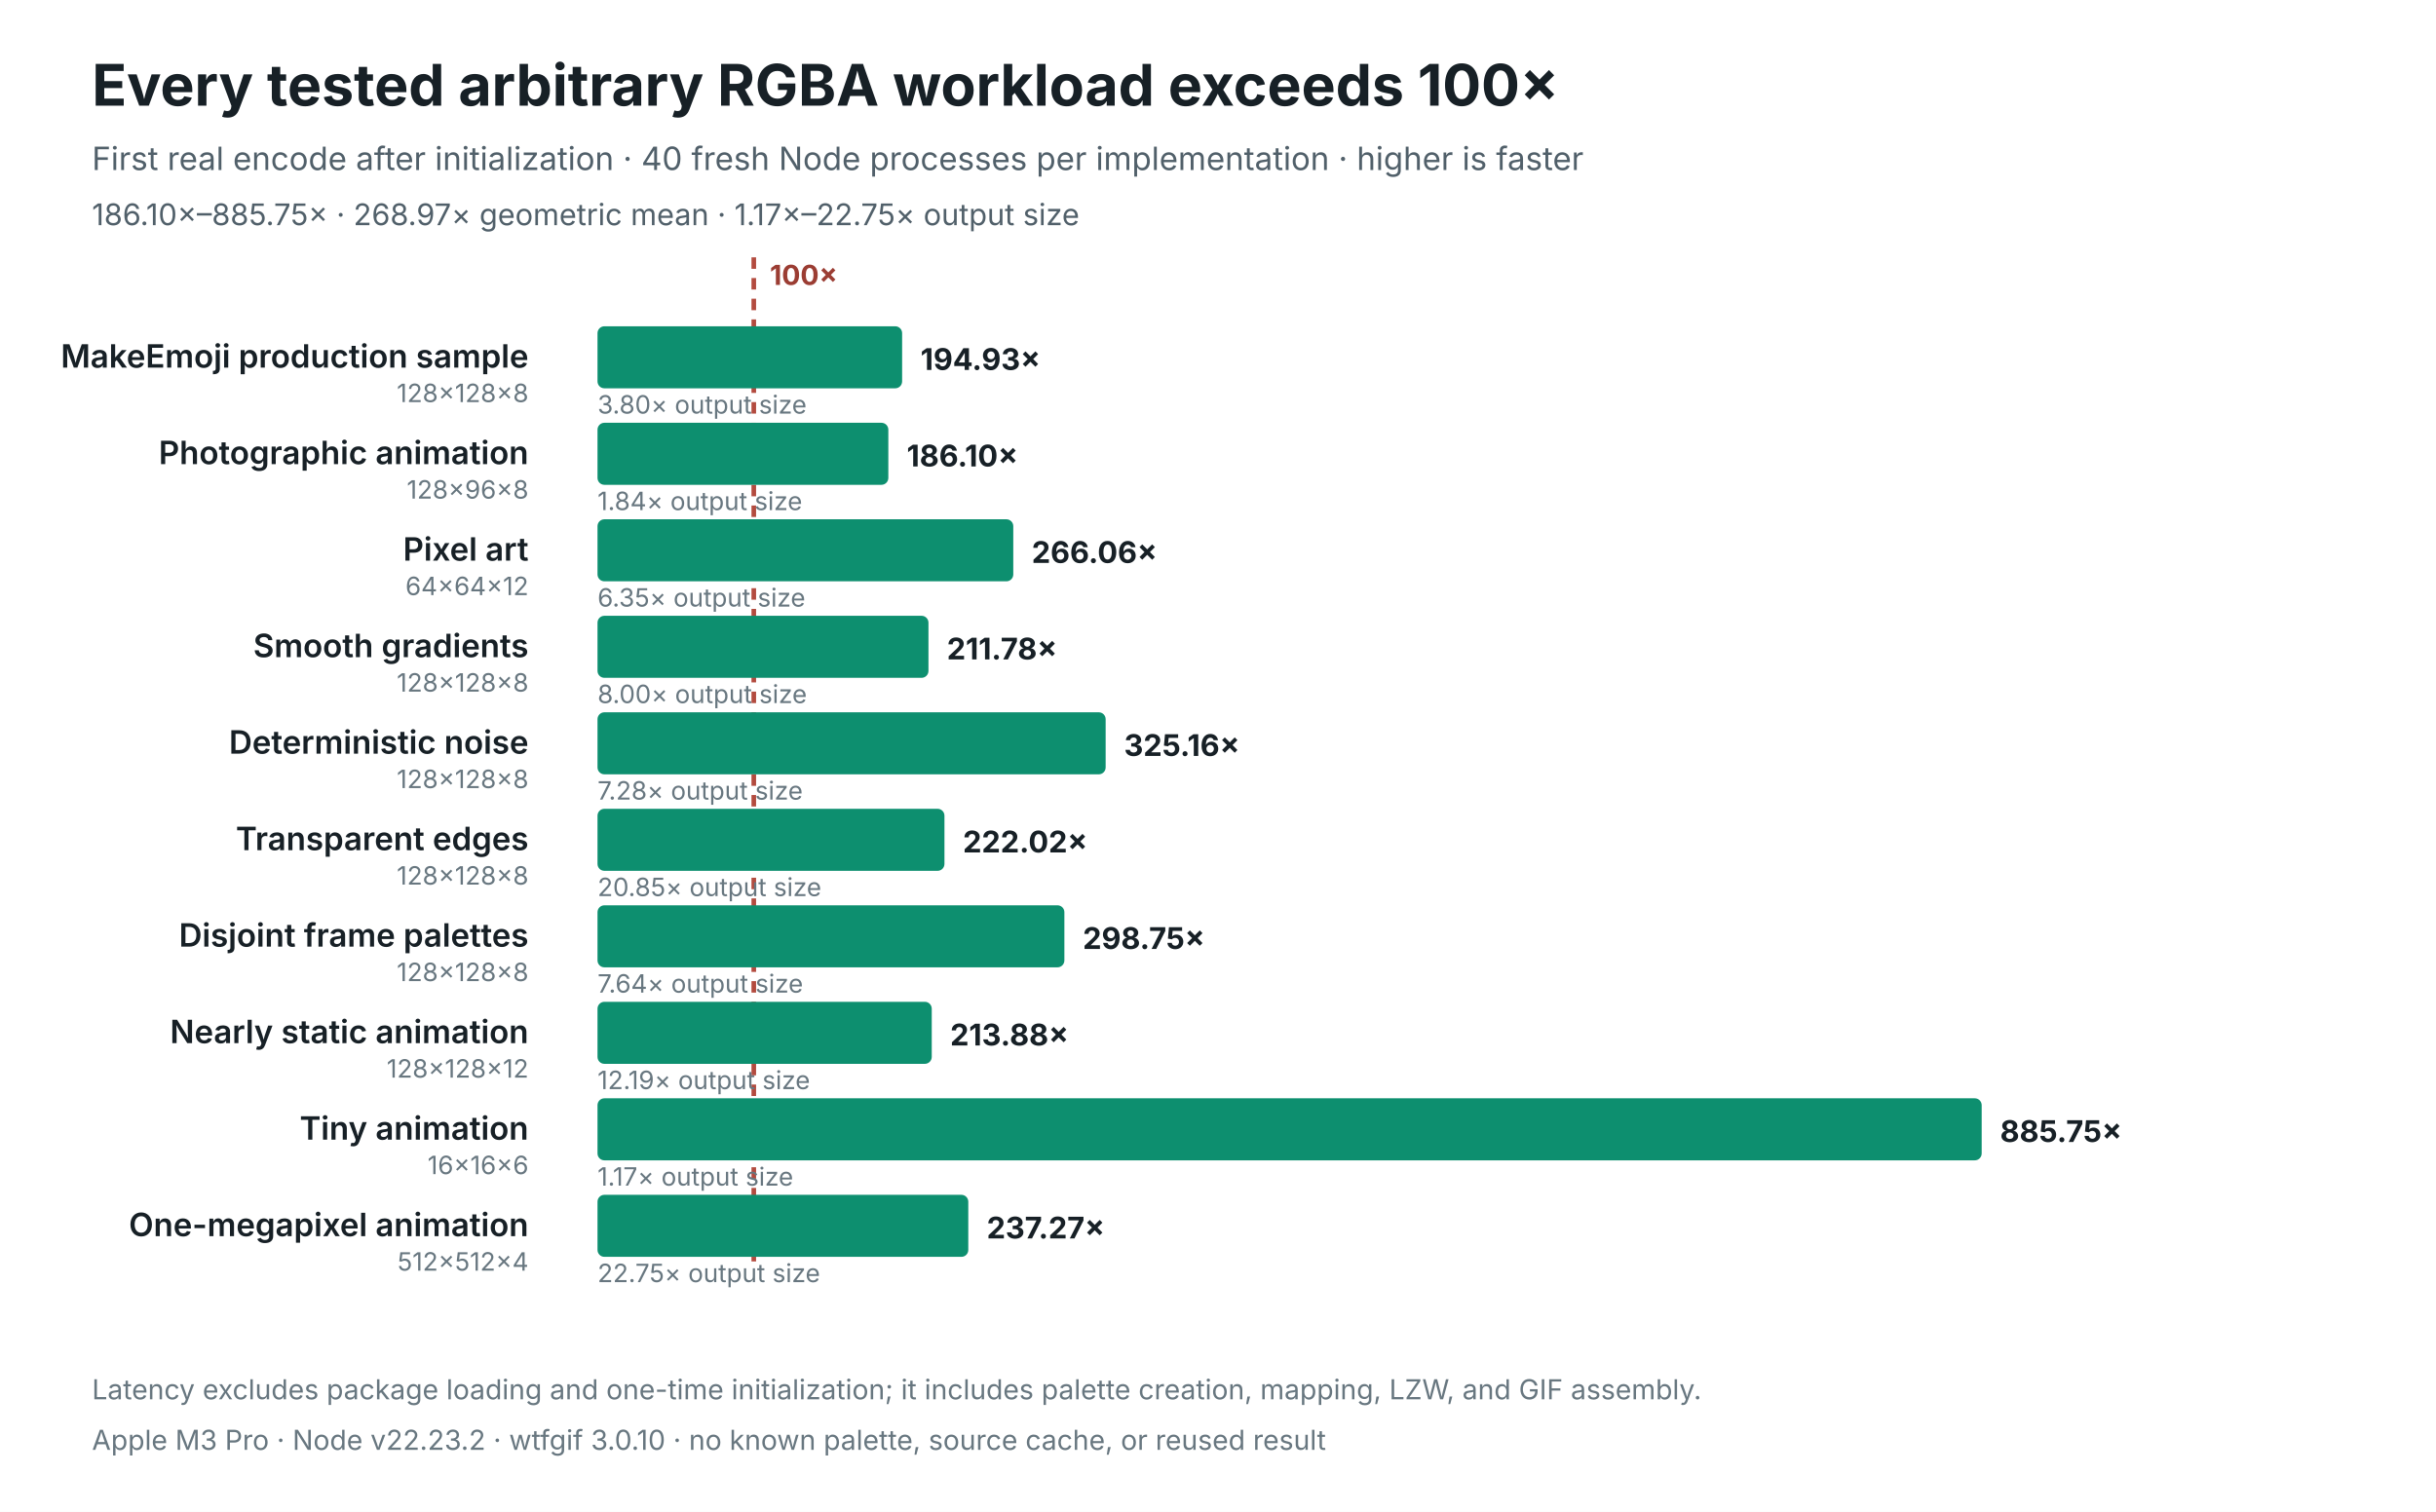
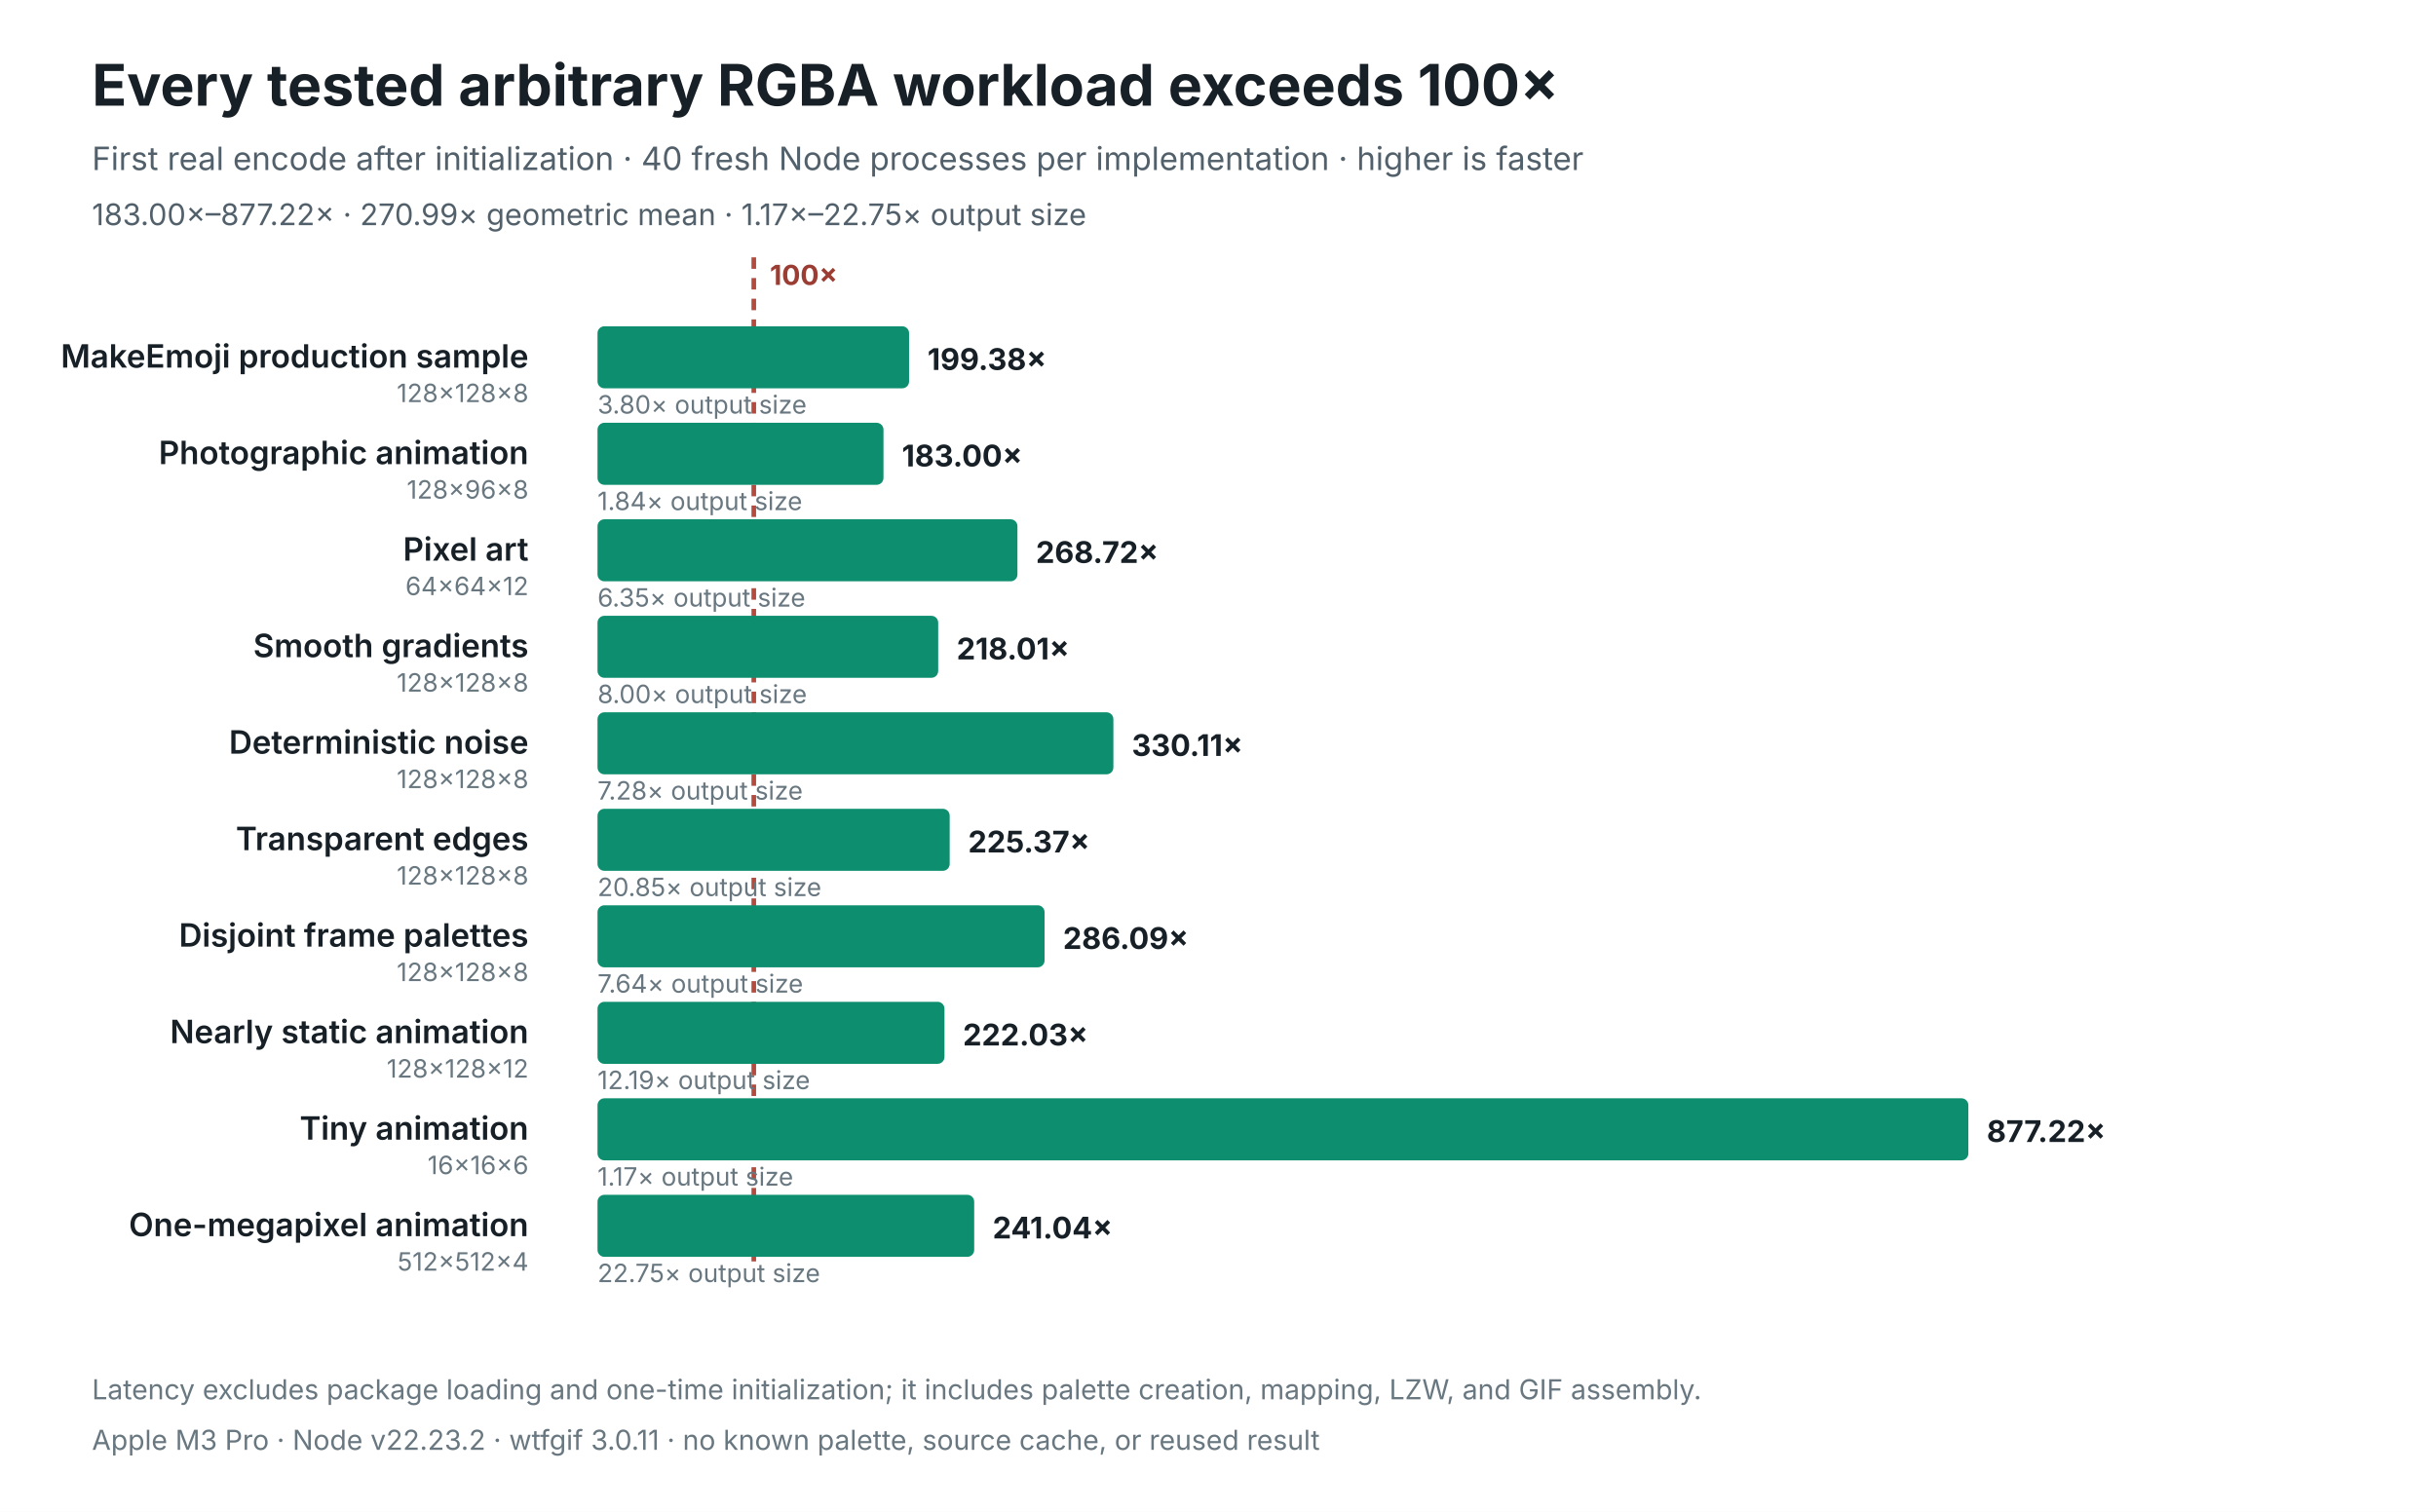
<svg xmlns="http://www.w3.org/2000/svg" width="1060" height="658" viewBox="0 0 1060 658" role="img" aria-labelledby="title desc">
  <rect width="100%" height="100%" fill="#ffffff" />
  <g font-family="ui-sans-serif, -apple-system, BlinkMacSystemFont, Segoe UI, sans-serif" fill="#172026">
    <text x="40" y="46" font-size="25" font-weight="700">Every tested arbitrary RGBA workload exceeds 100×</text>
    <text x="40" y="74" font-size="14" fill="#51606a">First real encode after initialization · 40 fresh Node processes per implementation · higher is faster</text>
-     <text x="40" y="98" font-size="13" fill="#51606a">186.10×–885.75× · 268.97× geometric mean · 1.17×–22.75× output size</text>
+     <text x="40" y="98" font-size="13" fill="#51606a">183.00×–877.22× · 270.99× geometric mean · 1.17×–22.75× output size</text>
    <line x1="328" y1="112" x2="328" y2="552" stroke="#b34b3f" stroke-width="2" stroke-dasharray="5 4" />
    <text x="335" y="124" font-size="12" font-weight="700" fill="#9b3d33">100×</text>
    <text x="230" y="160" text-anchor="end" font-size="14" font-weight="600">MakeEmoji production sample</text>
    <text x="230" y="175" text-anchor="end" font-size="11" fill="#687780">128×128×8</text>
-     <rect x="260" y="142" width="132.55" height="27" rx="3" fill="#0d8f6f" />
-     <text x="400.55" y="161" font-size="13" font-weight="700">194.93×</text>
+     <rect x="260" y="142" width="135.58" height="27" rx="3" fill="#0d8f6f" />
+     <text x="403.58" y="161" font-size="13" font-weight="700">199.38×</text>
    <text x="260" y="180" font-size="11" fill="#687780">3.80× output size</text>
    <text x="230" y="202" text-anchor="end" font-size="14" font-weight="600">Photographic animation</text>
    <text x="230" y="217" text-anchor="end" font-size="11" fill="#687780">128×96×8</text>
-     <rect x="260" y="184" width="126.55" height="27" rx="3" fill="#0d8f6f" />
-     <text x="394.55" y="203" font-size="13" font-weight="700">186.10×</text>
+     <rect x="260" y="184" width="124.44" height="27" rx="3" fill="#0d8f6f" />
+     <text x="392.44" y="203" font-size="13" font-weight="700">183.00×</text>
    <text x="260" y="222" font-size="11" fill="#687780">1.84× output size</text>
    <text x="230" y="244" text-anchor="end" font-size="14" font-weight="600">Pixel art</text>
    <text x="230" y="259" text-anchor="end" font-size="11" fill="#687780">64×64×12</text>
-     <rect x="260" y="226" width="180.92" height="27" rx="3" fill="#0d8f6f" />
-     <text x="448.92" y="245" font-size="13" font-weight="700">266.06×</text>
+     <rect x="260" y="226" width="182.73" height="27" rx="3" fill="#0d8f6f" />
+     <text x="450.73" y="245" font-size="13" font-weight="700">268.72×</text>
    <text x="260" y="264" font-size="11" fill="#687780">6.35× output size</text>
    <text x="230" y="286" text-anchor="end" font-size="14" font-weight="600">Smooth gradients</text>
    <text x="230" y="301" text-anchor="end" font-size="11" fill="#687780">128×128×8</text>
-     <rect x="260" y="268" width="144.01" height="27" rx="3" fill="#0d8f6f" />
-     <text x="412.01" y="287" font-size="13" font-weight="700">211.78×</text>
+     <rect x="260" y="268" width="148.25" height="27" rx="3" fill="#0d8f6f" />
+     <text x="416.25" y="287" font-size="13" font-weight="700">218.01×</text>
    <text x="260" y="306" font-size="11" fill="#687780">8.00× output size</text>
    <text x="230" y="328" text-anchor="end" font-size="14" font-weight="600">Deterministic noise</text>
    <text x="230" y="343" text-anchor="end" font-size="11" fill="#687780">128×128×8</text>
-     <rect x="260" y="310" width="221.11" height="27" rx="3" fill="#0d8f6f" />
-     <text x="489.11" y="329" font-size="13" font-weight="700">325.16×</text>
+     <rect x="260" y="310" width="224.48" height="27" rx="3" fill="#0d8f6f" />
+     <text x="492.48" y="329" font-size="13" font-weight="700">330.11×</text>
    <text x="260" y="348" font-size="11" fill="#687780">7.28× output size</text>
    <text x="230" y="370" text-anchor="end" font-size="14" font-weight="600">Transparent edges</text>
    <text x="230" y="385" text-anchor="end" font-size="11" fill="#687780">128×128×8</text>
-     <rect x="260" y="352" width="150.97" height="27" rx="3" fill="#0d8f6f" />
-     <text x="418.97" y="371" font-size="13" font-weight="700">222.02×</text>
+     <rect x="260" y="352" width="153.25" height="27" rx="3" fill="#0d8f6f" />
+     <text x="421.25" y="371" font-size="13" font-weight="700">225.37×</text>
    <text x="260" y="390" font-size="11" fill="#687780">20.85× output size</text>
    <text x="230" y="412" text-anchor="end" font-size="14" font-weight="600">Disjoint frame palettes</text>
    <text x="230" y="427" text-anchor="end" font-size="11" fill="#687780">128×128×8</text>
-     <rect x="260" y="394" width="203.15" height="27" rx="3" fill="#0d8f6f" />
-     <text x="471.15" y="413" font-size="13" font-weight="700">298.75×</text>
+     <rect x="260" y="394" width="194.54" height="27" rx="3" fill="#0d8f6f" />
+     <text x="462.54" y="413" font-size="13" font-weight="700">286.09×</text>
    <text x="260" y="432" font-size="11" fill="#687780">7.64× output size</text>
    <text x="230" y="454" text-anchor="end" font-size="14" font-weight="600">Nearly static animation</text>
    <text x="230" y="469" text-anchor="end" font-size="11" fill="#687780">128×128×12</text>
-     <rect x="260" y="436" width="145.44" height="27" rx="3" fill="#0d8f6f" />
-     <text x="413.44" y="455" font-size="13" font-weight="700">213.88×</text>
+     <rect x="260" y="436" width="150.98" height="27" rx="3" fill="#0d8f6f" />
+     <text x="418.98" y="455" font-size="13" font-weight="700">222.03×</text>
    <text x="260" y="474" font-size="11" fill="#687780">12.19× output size</text>
    <text x="230" y="496" text-anchor="end" font-size="14" font-weight="600">Tiny animation</text>
    <text x="230" y="511" text-anchor="end" font-size="11" fill="#687780">16×16×6</text>
-     <rect x="260" y="478" width="602.31" height="27" rx="3" fill="#0d8f6f" />
-     <text x="870.31" y="497" font-size="13" font-weight="700">885.75×</text>
+     <rect x="260" y="478" width="596.51" height="27" rx="3" fill="#0d8f6f" />
+     <text x="864.51" y="497" font-size="13" font-weight="700">877.22×</text>
    <text x="260" y="516" font-size="11" fill="#687780">1.17× output size</text>
    <text x="230" y="538" text-anchor="end" font-size="14" font-weight="600">One-megapixel animation</text>
    <text x="230" y="553" text-anchor="end" font-size="11" fill="#687780">512×512×4</text>
-     <rect x="260" y="520" width="161.34" height="27" rx="3" fill="#0d8f6f" />
-     <text x="429.34" y="539" font-size="13" font-weight="700">237.27×</text>
+     <rect x="260" y="520" width="163.91" height="27" rx="3" fill="#0d8f6f" />
+     <text x="431.91" y="539" font-size="13" font-weight="700">241.04×</text>
    <text x="260" y="558" font-size="11" fill="#687780">22.75× output size</text>
    <text x="40" y="609" font-size="12" fill="#687780">Latency excludes package loading and one-time initialization; it includes palette creation, mapping, LZW, and GIF assembly.</text>
-     <text x="40" y="631" font-size="12" fill="#687780">Apple M3 Pro · Node v22.23.2 · wtfgif 3.0.10 · no known palette, source cache, or reused result</text>
+     <text x="40" y="631" font-size="12" fill="#687780">Apple M3 Pro · Node v22.23.2 · wtfgif 3.0.11 · no known palette, source cache, or reused result</text>
  </g>
</svg>
